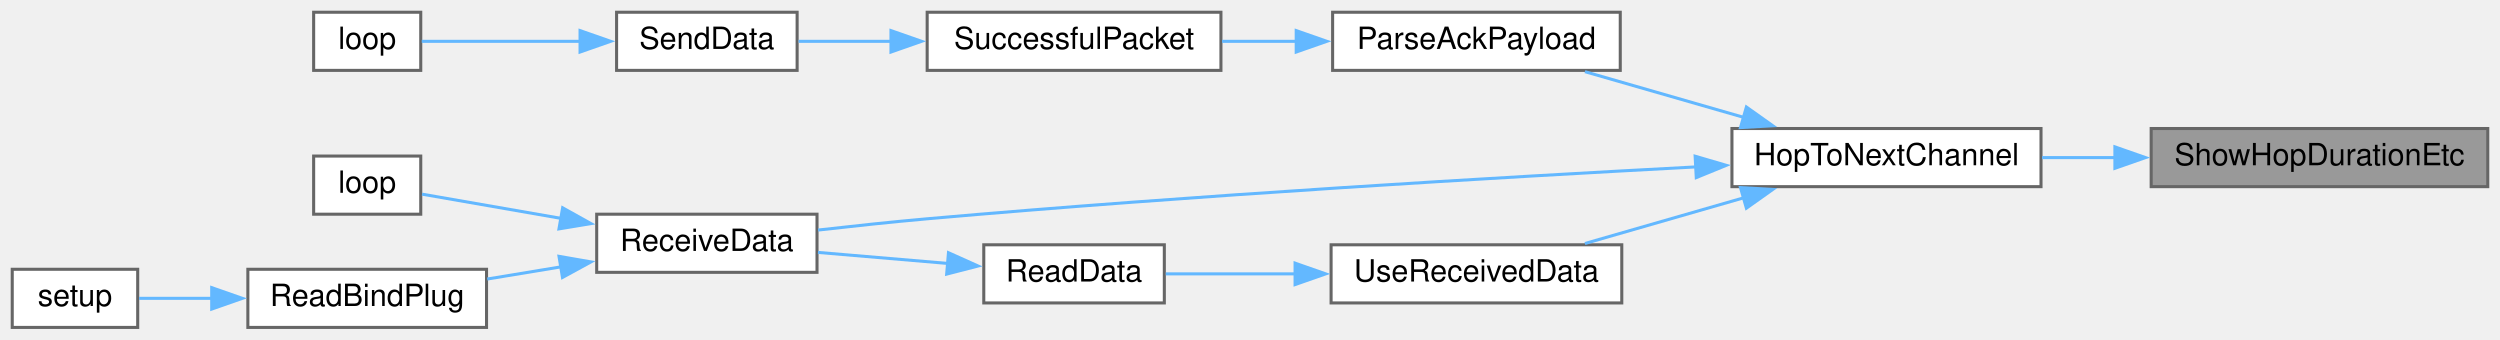
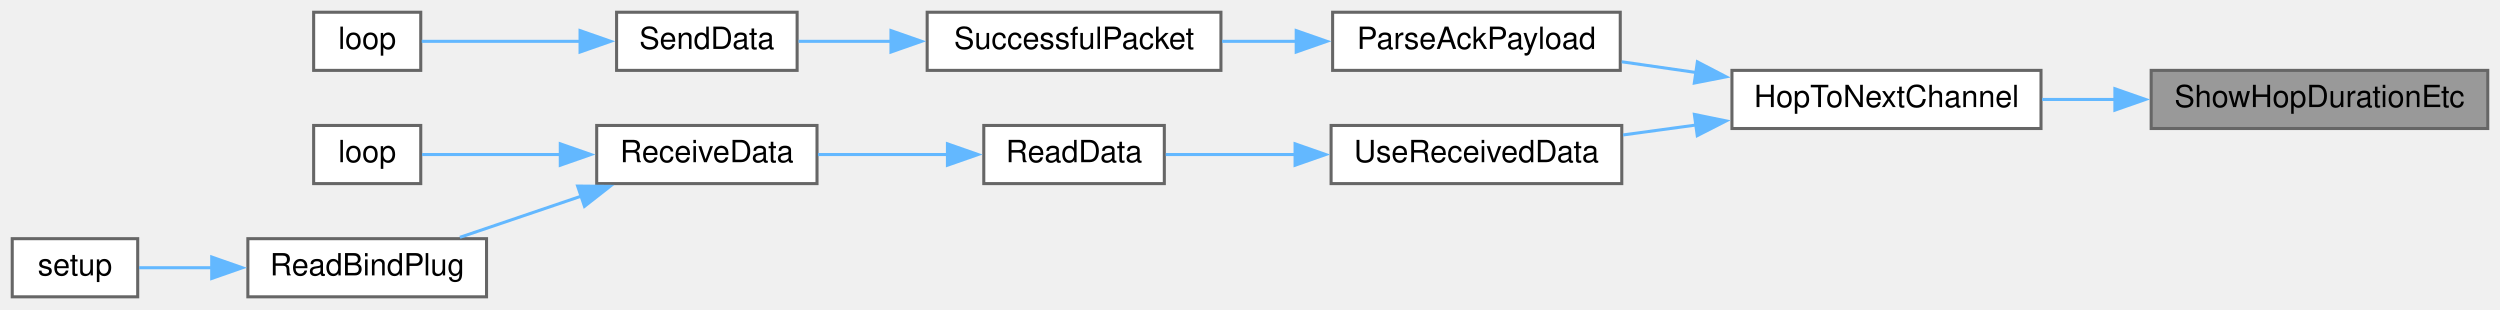
- <svg xmlns="http://www.w3.org/2000/svg" xmlns:xlink="http://www.w3.org/1999/xlink" width="817pt" height="111pt" viewBox="0.00 0.00 817.00 111.00">
-   <g id="graph0" class="graph" transform="scale(1 1) rotate(0) translate(4 107)">
+ <svg xmlns="http://www.w3.org/2000/svg" xmlns:xlink="http://www.w3.org/1999/xlink" width="817pt" height="101pt" viewBox="0.00 0.00 817.00 101.00">
+   <g id="graph0" class="graph" transform="scale(1 1) rotate(0) translate(4 97)">
    <g id="node1" class="node">
      <g id="a_node1">
        <a xlink:title=" ">
-           <polygon fill="#999999" stroke="#666666" points="809,-65 699,-65 699,-46 809,-46 809,-65" />
-           <text text-anchor="middle" x="754" y="-53" font-family="Helvetica,sans-Serif" font-size="10.00">ShowHopDurationEtc</text>
+           <polygon fill="#999999" stroke="#666666" points="809,-74 699,-74 699,-55 809,-55 809,-74" />
+           <text text-anchor="middle" x="754" y="-62" font-family="Helvetica,sans-Serif" font-size="10.00">ShowHopDurationEtc</text>
        </a>
      </g>
    </g>
    <g id="node2" class="node">
      <g id="a_node2">
        <a xlink:href="transceiver_8h.html#a52aa3e80bccf5e75346c93fdae63122d" target="_top" xlink:title=" ">
-           <polygon fill="white" stroke="#666666" points="663,-65 562,-65 562,-46 663,-46 663,-65" />
-           <text text-anchor="middle" x="612.5" y="-53" font-family="Helvetica,sans-Serif" font-size="10.00">HopToNextChannel</text>
+           <polygon fill="white" stroke="#666666" points="663,-74 562,-74 562,-55 663,-55 663,-74" />
+           <text text-anchor="middle" x="612.5" y="-62" font-family="Helvetica,sans-Serif" font-size="10.00">HopToNextChannel</text>
        </a>
      </g>
    </g>
    <g id="edge1" class="edge">
-       <path fill="none" stroke="#63b8ff" d="M687.35,-55.5C679.28,-55.5 671.14,-55.5 663.36,-55.5" />
-       <polygon fill="#63b8ff" stroke="#63b8ff" points="687.15,-59 697.15,-55.5 687.15,-52 687.15,-59" />
+       <path fill="none" stroke="#63b8ff" d="M687.35,-64.5C679.28,-64.5 671.14,-64.5 663.36,-64.5" />
+       <polygon fill="#63b8ff" stroke="#63b8ff" points="687.15,-68 697.15,-64.5 687.15,-61 687.15,-68" />
    </g>
    <g id="node3" class="node">
      <g id="a_node3">
        <a xlink:href="TransmitterCode_2src_2main_8cpp.html#a694f4f5a0147f4dc29b0bc1a8951547d" target="_top" xlink:title=" ">
-           <polygon fill="white" stroke="#666666" points="525.5,-103 431.5,-103 431.5,-84 525.5,-84 525.5,-103" />
-           <text text-anchor="middle" x="478.5" y="-91" font-family="Helvetica,sans-Serif" font-size="10.00">ParseAckPayload</text>
+           <polygon fill="white" stroke="#666666" points="525.5,-93 431.5,-93 431.5,-74 525.5,-74 525.5,-93" />
+           <text text-anchor="middle" x="478.5" y="-81" font-family="Helvetica,sans-Serif" font-size="10.00">ParseAckPayload</text>
        </a>
      </g>
    </g>
    <g id="edge2" class="edge">
-       <path fill="none" stroke="#63b8ff" d="M565.96,-68.61C548.91,-73.52 529.83,-79.01 513.95,-83.58" />
-       <polygon fill="#63b8ff" stroke="#63b8ff" points="566.72,-72.03 575.36,-65.9 564.79,-65.31 566.72,-72.03" />
+       <path fill="none" stroke="#63b8ff" d="M550.2,-73.32C542.06,-74.49 533.83,-75.68 525.99,-76.81" />
+       <polygon fill="#63b8ff" stroke="#63b8ff" points="550.7,-76.79 560.1,-71.9 549.7,-69.86 550.7,-76.79" />
    </g>
    <g id="node7" class="node">
      <g id="a_node7">
-         <a xlink:href="ReceiverCode_2src_2main_8cpp.html#a06807a4f185694d37f774702ba74db0a" target="_top" xlink:title=" ">
-           <polygon fill="white" stroke="#666666" points="263,-37 191,-37 191,-18 263,-18 263,-37" />
-           <text text-anchor="middle" x="227" y="-25" font-family="Helvetica,sans-Serif" font-size="10.00">ReceiveData</text>
+         <a xlink:href="ReceiverCode_2src_2main_8cpp.html#abb1997c589abc6432f612eaedf985e38" target="_top" xlink:title=" ">
+           <polygon fill="white" stroke="#666666" points="526,-56 431,-56 431,-37 526,-37 526,-56" />
+           <text text-anchor="middle" x="478.5" y="-44" font-family="Helvetica,sans-Serif" font-size="10.00">UseReceivedData</text>
        </a>
      </g>
    </g>
    <g id="edge6" class="edge">
-       <path fill="none" stroke="#63b8ff" d="M550.33,-52.46C487.29,-49.12 386.18,-43.2 299,-35.5 287.39,-34.47 274.73,-33.12 263.36,-31.82" />
-       <polygon fill="#63b8ff" stroke="#63b8ff" points="549.97,-55.95 560.14,-52.97 550.34,-48.96 549.97,-55.95" />
-     </g>
-     <g id="node11" class="node">
-       <g id="a_node11">
-         <a xlink:href="ReceiverCode_2src_2main_8cpp.html#abb1997c589abc6432f612eaedf985e38" target="_top" xlink:title=" ">
-           <polygon fill="white" stroke="#666666" points="526,-27 431,-27 431,-8 526,-8 526,-27" />
-           <text text-anchor="middle" x="478.5" y="-15" font-family="Helvetica,sans-Serif" font-size="10.00">UseReceivedData</text>
-         </a>
-       </g>
-     </g>
-     <g id="edge10" class="edge">
-       <path fill="none" stroke="#63b8ff" d="M565.96,-42.39C548.91,-37.48 529.83,-31.99 513.95,-27.42" />
-       <polygon fill="#63b8ff" stroke="#63b8ff" points="564.79,-45.69 575.36,-45.1 566.72,-38.97 564.79,-45.69" />
+       <path fill="none" stroke="#63b8ff" d="M550.35,-56.16C542.31,-55.06 534.17,-53.96 526.42,-52.9" />
+       <polygon fill="#63b8ff" stroke="#63b8ff" points="549.72,-59.61 560.1,-57.49 550.66,-52.67 549.72,-59.61" />
    </g>
    <g id="node4" class="node">
      <g id="a_node4">
        <a xlink:href="transceiver_8h.html#a1c11bb6771548de7d96723045b922620" target="_top" xlink:title=" ">
-           <polygon fill="white" stroke="#666666" points="395,-103 299,-103 299,-84 395,-84 395,-103" />
-           <text text-anchor="middle" x="347" y="-91" font-family="Helvetica,sans-Serif" font-size="10.00">SuccessfulPacket</text>
+           <polygon fill="white" stroke="#666666" points="395,-93 299,-93 299,-74 395,-74 395,-93" />
+           <text text-anchor="middle" x="347" y="-81" font-family="Helvetica,sans-Serif" font-size="10.00">SuccessfulPacket</text>
        </a>
      </g>
    </g>
    <g id="edge3" class="edge">
-       <path fill="none" stroke="#63b8ff" d="M419.75,-93.5C411.6,-93.5 403.3,-93.5 395.37,-93.5" />
-       <polygon fill="#63b8ff" stroke="#63b8ff" points="419.6,-97 429.6,-93.5 419.6,-90 419.6,-97" />
+       <path fill="none" stroke="#63b8ff" d="M419.75,-83.5C411.6,-83.5 403.3,-83.5 395.37,-83.5" />
+       <polygon fill="#63b8ff" stroke="#63b8ff" points="419.6,-87 429.6,-83.5 419.6,-80 419.6,-87" />
    </g>
    <g id="node5" class="node">
      <g id="a_node5">
        <a xlink:href="transceiver_8h.html#a049bfb836e7aa4a3a48a1a4bd225fafc" target="_top" xlink:title=" ">
-           <polygon fill="white" stroke="#666666" points="256.5,-103 197.5,-103 197.5,-84 256.5,-84 256.5,-103" />
-           <text text-anchor="middle" x="227" y="-91" font-family="Helvetica,sans-Serif" font-size="10.00">SendData</text>
+           <polygon fill="white" stroke="#666666" points="256.5,-93 197.5,-93 197.5,-74 256.5,-74 256.5,-93" />
+           <text text-anchor="middle" x="227" y="-81" font-family="Helvetica,sans-Serif" font-size="10.00">SendData</text>
        </a>
      </g>
    </g>
    <g id="edge4" class="edge">
-       <path fill="none" stroke="#63b8ff" d="M287.31,-93.5C276.77,-93.5 266.21,-93.5 256.98,-93.5" />
-       <polygon fill="#63b8ff" stroke="#63b8ff" points="287.17,-97 297.17,-93.5 287.17,-90 287.17,-97" />
+       <path fill="none" stroke="#63b8ff" d="M287.31,-83.5C276.77,-83.5 266.21,-83.5 256.98,-83.5" />
+       <polygon fill="#63b8ff" stroke="#63b8ff" points="287.17,-87 297.17,-83.5 287.17,-80 287.17,-87" />
    </g>
    <g id="node6" class="node">
      <g id="a_node6">
        <a xlink:href="TransmitterCode_2src_2main_8cpp.html#ad3cb30894c94eb016e98bdcaa899ac86" target="_top" xlink:title=" ">
-           <polygon fill="white" stroke="#666666" points="133.5,-103 98.5,-103 98.5,-84 133.5,-84 133.5,-103" />
-           <text text-anchor="middle" x="116" y="-91" font-family="Helvetica,sans-Serif" font-size="10.00">loop</text>
+           <polygon fill="white" stroke="#666666" points="133.5,-93 98.5,-93 98.5,-74 133.5,-74 133.5,-93" />
+           <text text-anchor="middle" x="116" y="-81" font-family="Helvetica,sans-Serif" font-size="10.00">loop</text>
        </a>
      </g>
    </g>
    <g id="edge5" class="edge">
-       <path fill="none" stroke="#63b8ff" d="M185.7,-93.5C167.77,-93.5 147.63,-93.5 133.82,-93.5" />
-       <polygon fill="#63b8ff" stroke="#63b8ff" points="185.56,-97 195.56,-93.5 185.56,-90 185.56,-97" />
+       <path fill="none" stroke="#63b8ff" d="M185.7,-83.5C167.77,-83.5 147.63,-83.5 133.82,-83.5" />
+       <polygon fill="#63b8ff" stroke="#63b8ff" points="185.56,-87 195.56,-83.5 185.56,-80 185.56,-87" />
    </g>
    <g id="node8" class="node">
      <g id="a_node8">
+         <a xlink:href="ReceiverCode_2src_2main_8cpp.html#a07ca94db0e305e9c01ec51e417576308" target="_top" xlink:title=" ">
+           <polygon fill="white" stroke="#666666" points="376.5,-56 317.5,-56 317.5,-37 376.5,-37 376.5,-56" />
+           <text text-anchor="middle" x="347" y="-44" font-family="Helvetica,sans-Serif" font-size="10.00">ReadData</text>
+         </a>
+       </g>
+     </g>
+     <g id="edge7" class="edge">
+       <path fill="none" stroke="#63b8ff" d="M419.6,-46.5C404.84,-46.5 389.59,-46.5 376.98,-46.5" />
+       <polygon fill="#63b8ff" stroke="#63b8ff" points="419.23,-50 429.23,-46.5 419.23,-43 419.23,-50" />
+     </g>
+     <g id="node9" class="node">
+       <g id="a_node9">
+         <a xlink:href="ReceiverCode_2src_2main_8cpp.html#a06807a4f185694d37f774702ba74db0a" target="_top" xlink:title=" ">
+           <polygon fill="white" stroke="#666666" points="263,-56 191,-56 191,-37 263,-37 263,-56" />
+           <text text-anchor="middle" x="227" y="-44" font-family="Helvetica,sans-Serif" font-size="10.00">ReceiveData</text>
+         </a>
+       </g>
+     </g>
+     <g id="edge8" class="edge">
+       <path fill="none" stroke="#63b8ff" d="M305.96,-46.5C292.12,-46.5 276.73,-46.5 263.31,-46.5" />
+       <polygon fill="#63b8ff" stroke="#63b8ff" points="305.62,-50 315.62,-46.5 305.62,-43 305.62,-50" />
+     </g>
+     <g id="node10" class="node">
+       <g id="a_node10">
        <a xlink:href="ReceiverCode_2src_2main_8cpp.html#afe461d27b9c48d5921c00d521181f12f" target="_top" xlink:title=" ">
          <polygon fill="white" stroke="#666666" points="133.5,-56 98.5,-56 98.5,-37 133.5,-37 133.5,-56" />
          <text text-anchor="middle" x="116" y="-44" font-family="Helvetica,sans-Serif" font-size="10.00">loop</text>
        </a>
      </g>
    </g>
-     <g id="edge7" class="edge">
-       <path fill="none" stroke="#63b8ff" d="M179.61,-35.59C163.39,-38.41 146.18,-41.41 133.92,-43.55" />
-       <polygon fill="#63b8ff" stroke="#63b8ff" points="179.87,-39.09 189.12,-33.93 178.67,-32.2 179.87,-39.09" />
+     <g id="edge9" class="edge">
+       <path fill="none" stroke="#63b8ff" d="M179.14,-46.5C163.06,-46.5 146.06,-46.5 133.92,-46.5" />
+       <polygon fill="#63b8ff" stroke="#63b8ff" points="179.1,-50 189.1,-46.5 179.1,-43 179.1,-50" />
    </g>
-     <g id="node9" class="node">
-       <g id="a_node9">
+     <g id="node11" class="node">
+       <g id="a_node11">
        <a xlink:href="ReceiverCode_2src_2main_8cpp.html#a5b90f51dfaa1795437ab024e8ab778d5" target="_top" xlink:title=" ">
          <polygon fill="white" stroke="#666666" points="155,-19 77,-19 77,0 155,0 155,-19" />
          <text text-anchor="middle" x="116" y="-7" font-family="Helvetica,sans-Serif" font-size="10.00">ReadBindPlug</text>
        </a>
      </g>
    </g>
-     <g id="edge8" class="edge">
-       <path fill="none" stroke="#63b8ff" d="M179.43,-19.81C171.35,-18.48 163.04,-17.1 155.22,-15.81" />
-       <polygon fill="#63b8ff" stroke="#63b8ff" points="178.68,-23.23 189.12,-21.41 179.82,-16.33 178.68,-23.23" />
+     <g id="edge10" class="edge">
+       <path fill="none" stroke="#63b8ff" d="M186.09,-32.95C172.92,-28.48 158.52,-23.59 146.29,-19.44" />
+       <polygon fill="#63b8ff" stroke="#63b8ff" points="184.76,-36.2 195.36,-36.1 187.01,-29.57 184.76,-36.2" />
    </g>
-     <g id="node10" class="node">
-       <g id="a_node10">
+     <g id="node12" class="node">
+       <g id="a_node12">
        <a xlink:href="ReceiverCode_2src_2main_8cpp.html#a17699f358cf9f7c3155a9c5daf8ff13c" target="_top" xlink:title=" ">
          <polygon fill="white" stroke="#666666" points="41,-19 0,-19 0,0 41,0 41,-19" />
          <text text-anchor="middle" x="20.5" y="-7" font-family="Helvetica,sans-Serif" font-size="10.00">setup</text>
        </a>
      </g>
    </g>
-     <g id="edge9" class="edge">
+     <g id="edge11" class="edge">
      <path fill="none" stroke="#63b8ff" d="M65.23,-9.5C56.8,-9.5 48.5,-9.5 41.44,-9.5" />
      <polygon fill="#63b8ff" stroke="#63b8ff" points="65.19,-13 75.19,-9.5 65.19,-6 65.19,-13" />
    </g>
-     <g id="node12" class="node">
-       <g id="a_node12">
-         <a xlink:href="ReceiverCode_2src_2main_8cpp.html#a07ca94db0e305e9c01ec51e417576308" target="_top" xlink:title=" ">
-           <polygon fill="white" stroke="#666666" points="376.5,-27 317.5,-27 317.5,-8 376.5,-8 376.5,-27" />
-           <text text-anchor="middle" x="347" y="-15" font-family="Helvetica,sans-Serif" font-size="10.00">ReadData</text>
-         </a>
-       </g>
-     </g>
-     <g id="edge11" class="edge">
-       <path fill="none" stroke="#63b8ff" d="M419.6,-17.5C404.84,-17.5 389.59,-17.5 376.98,-17.5" />
-       <polygon fill="#63b8ff" stroke="#63b8ff" points="419.23,-21 429.23,-17.5 419.23,-14 419.23,-21" />
-     </g>
-     <g id="edge12" class="edge">
-       <path fill="none" stroke="#63b8ff" d="M305.96,-20.89C292.12,-22.07 276.73,-23.37 263.31,-24.51" />
-       <polygon fill="#63b8ff" stroke="#63b8ff" points="305.96,-24.41 315.63,-20.07 305.37,-17.43 305.96,-24.41" />
-     </g>
  </g>
</svg>
